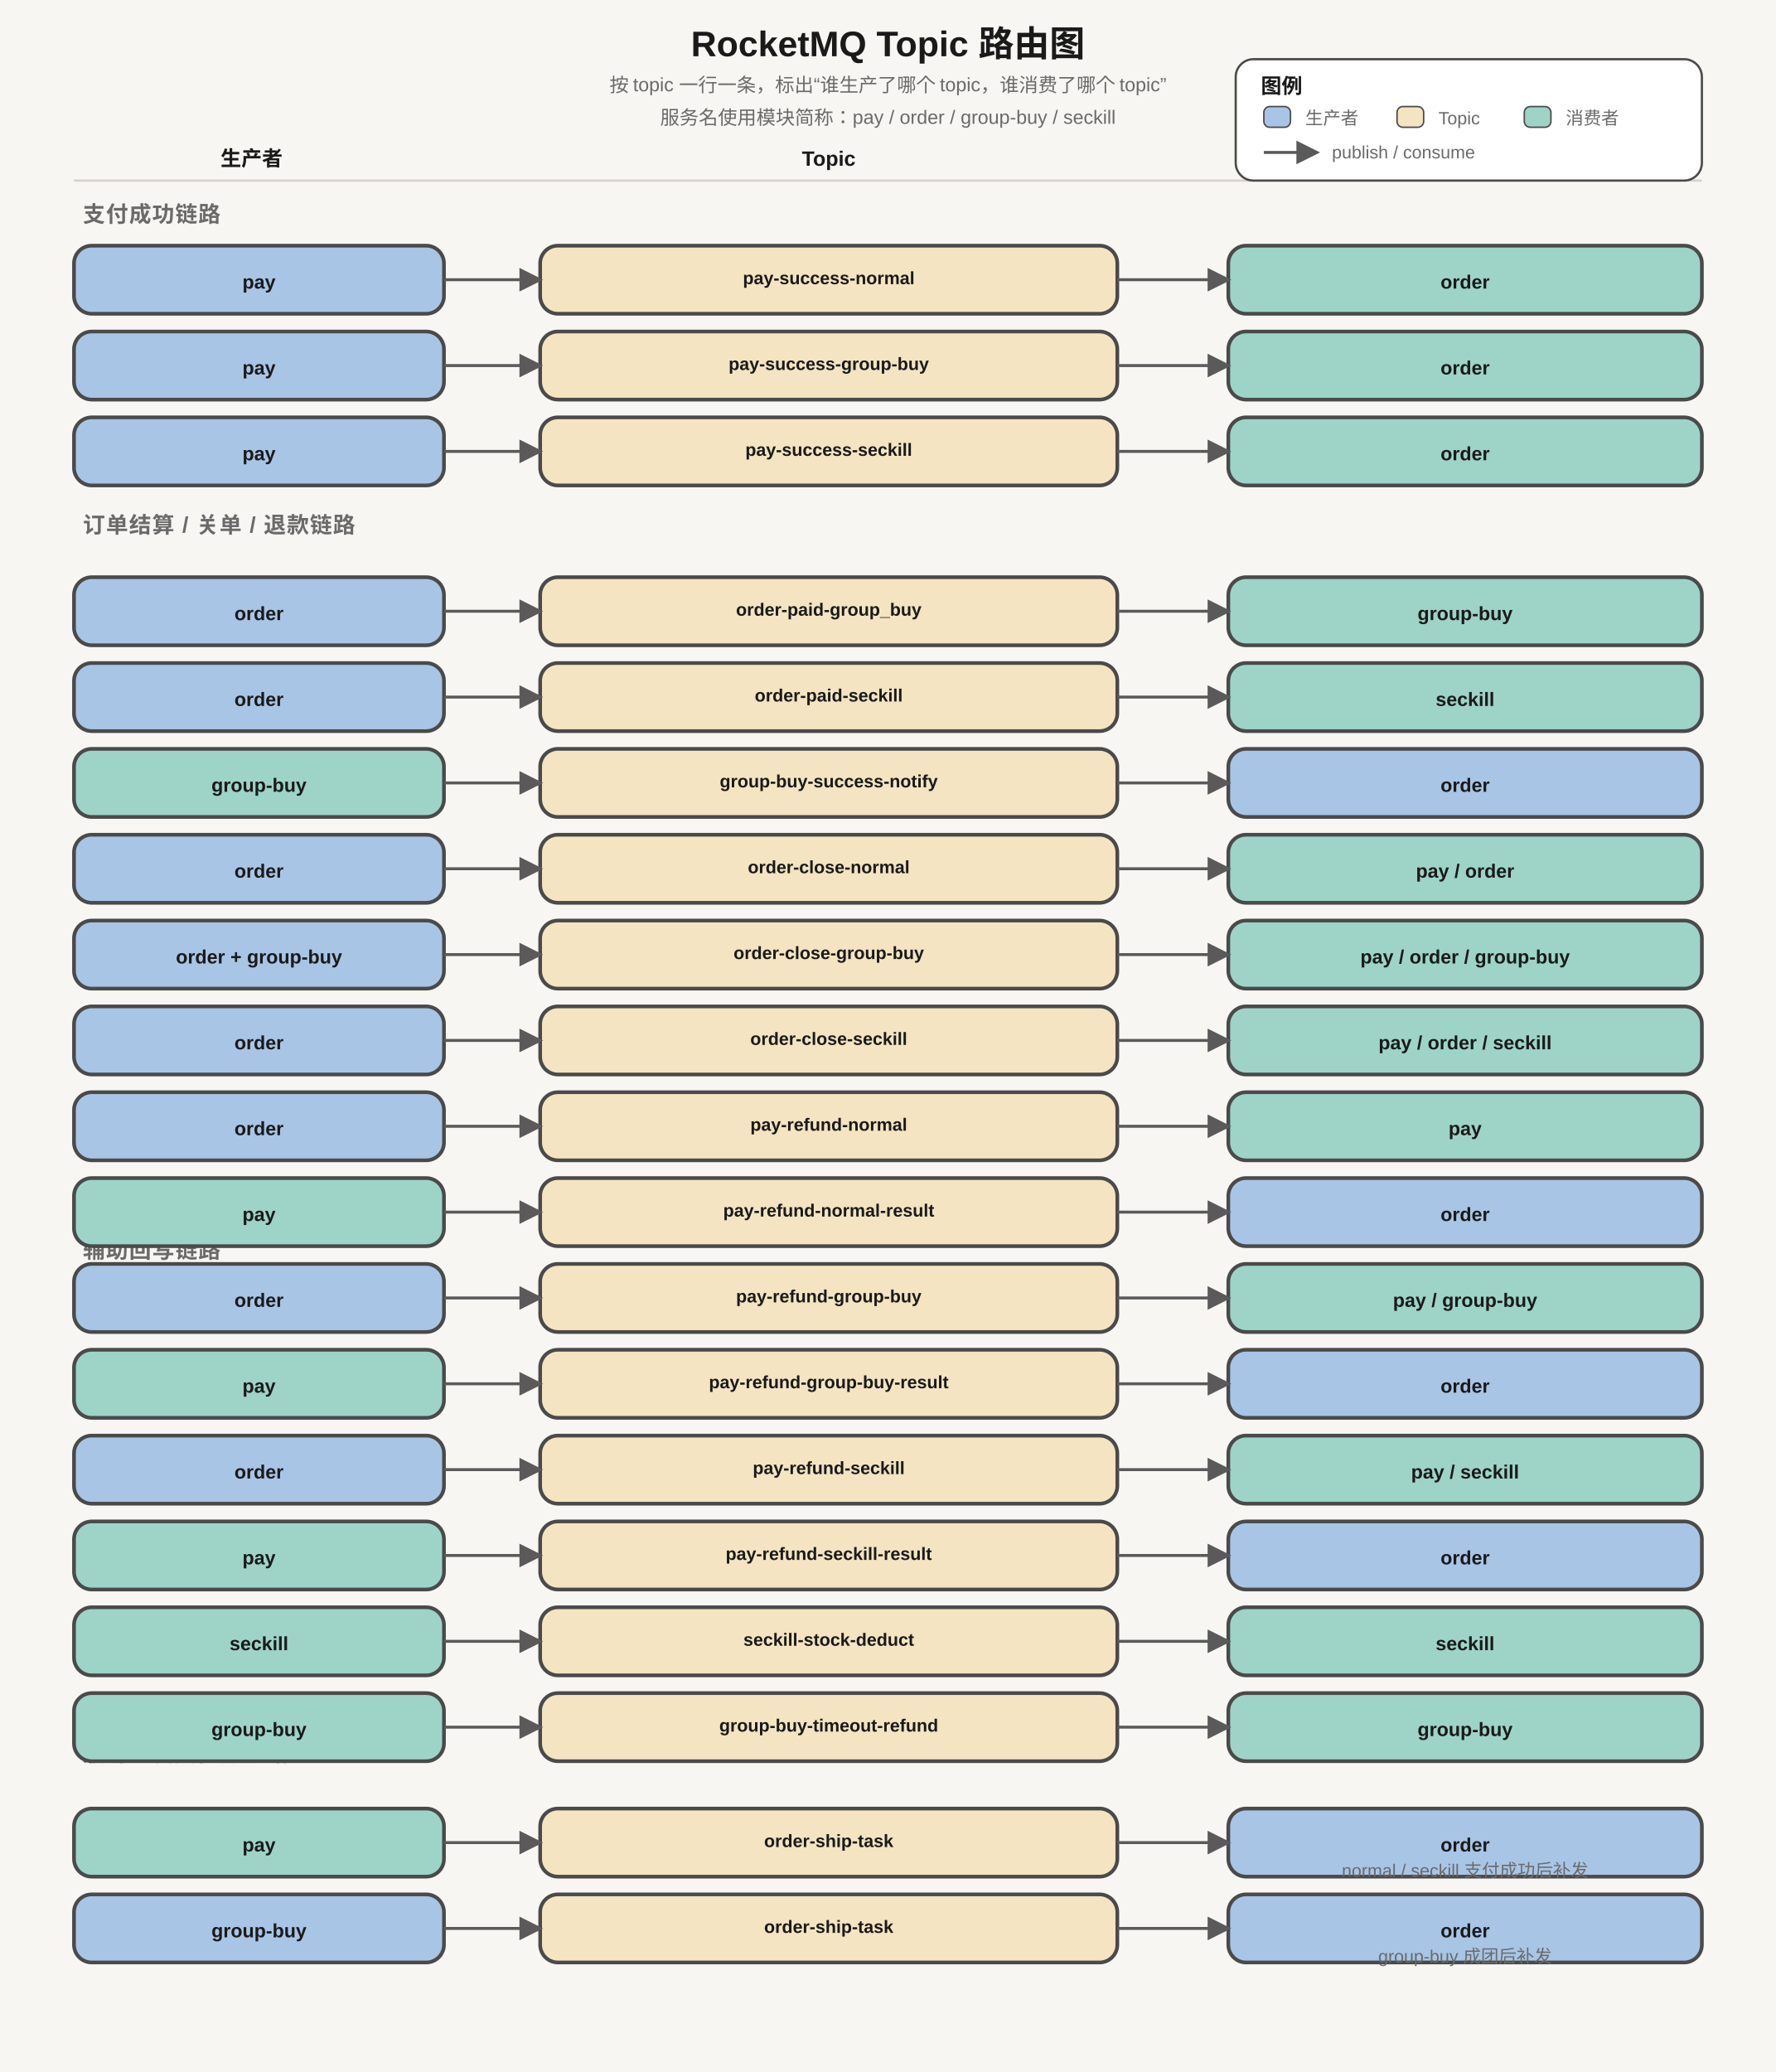
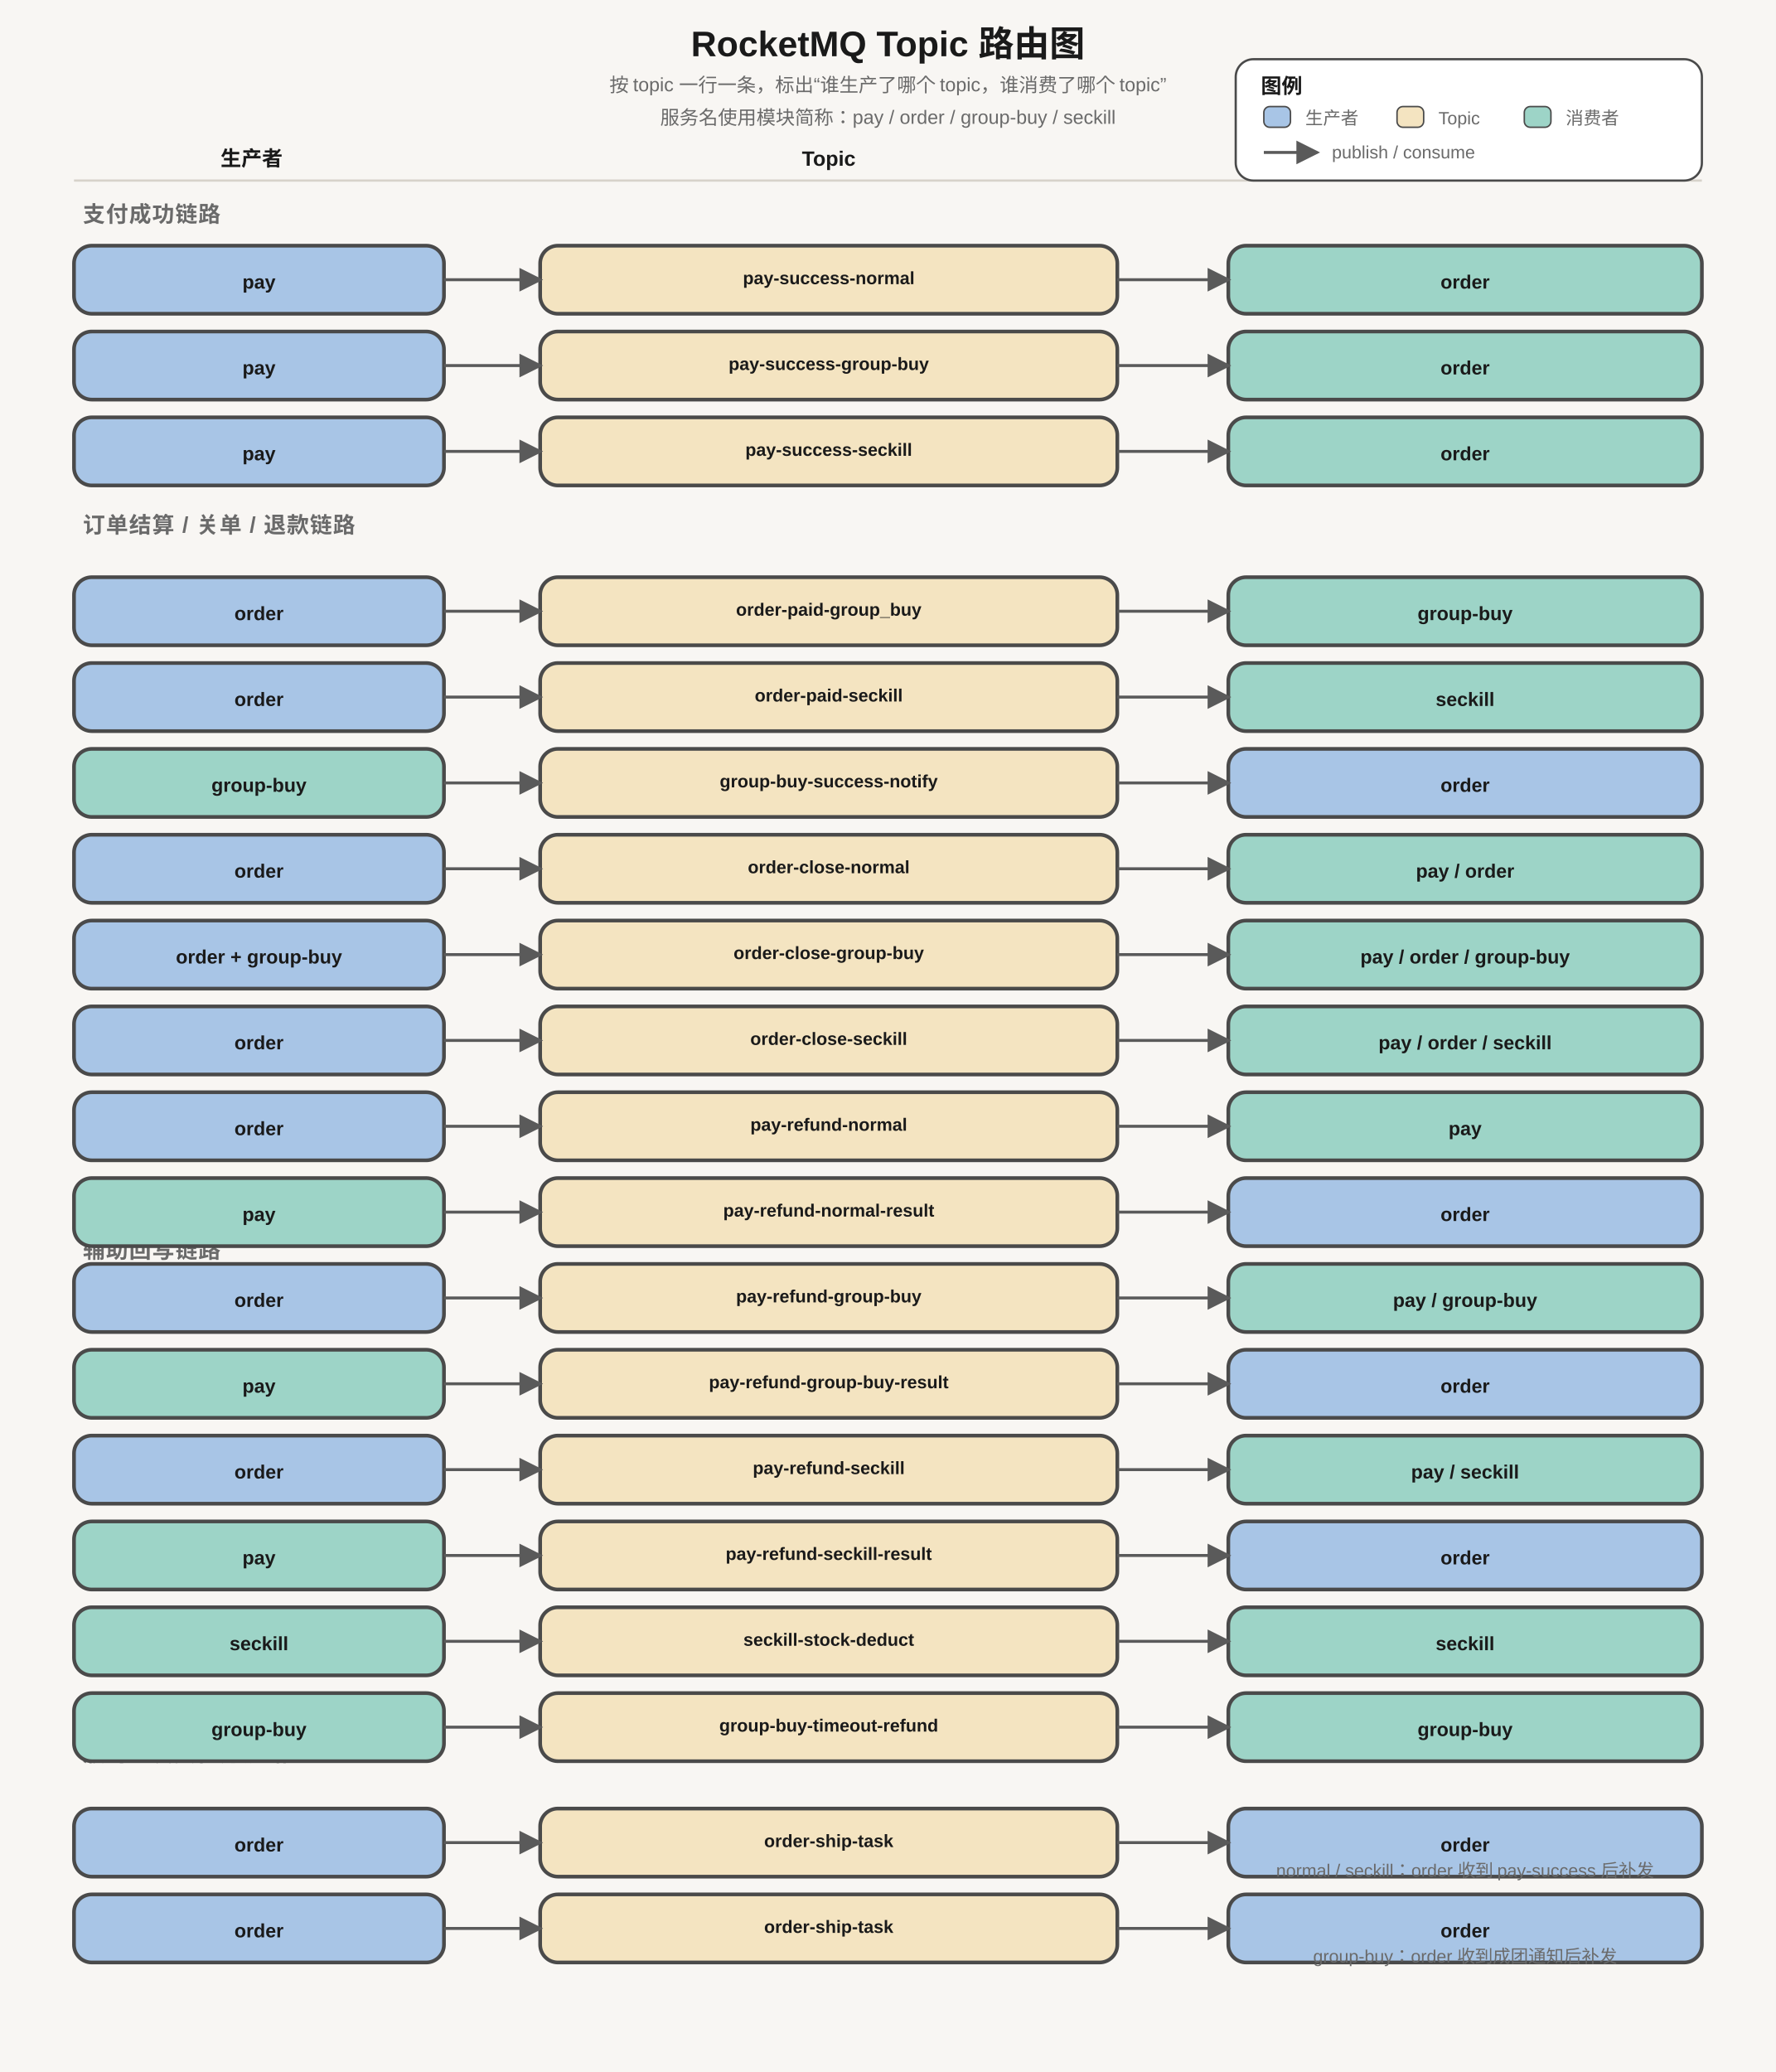
<svg xmlns="http://www.w3.org/2000/svg" viewBox="0 0 1200 1400" width="1200" height="1400">
  <defs>
    <marker id="arrow" markerWidth="8" markerHeight="8" refX="7" refY="4" orient="auto">
      <polygon points="0 0, 8 4, 0 8" fill="#5a5a5a" />
    </marker>
    <filter id="shadow-soft">
      <feDropShadow dx="0" dy="2" stdDeviation="4" flood-color="#00000012" />
    </filter>
    <style>
      text {
        font-family: -apple-system, BlinkMacSystemFont, 'Segoe UI', 'Helvetica Neue',
          Arial, 'PingFang SC', 'Microsoft YaHei', 'Microsoft JhengHei', 'SimHei', sans-serif;
      }
      .title { fill: #1a1a1a; font-size: 24px; font-weight: 700; }
      .subtitle { fill: #6a6a6a; font-size: 13px; }
      .section { fill: #6a6a6a; font-size: 15px; font-weight: 700; letter-spacing: 0.04em; }
      .header { fill: #1a1a1a; font-size: 14px; font-weight: 700; }
      .box-label { fill: #1a1a1a; font-size: 13px; font-weight: 600; }
      .topic-label { fill: #1a1a1a; font-size: 12px; font-weight: 600; }
      .note { fill: #6a6a6a; font-size: 12px; }
      .arrow-label { fill: #5a5a5a; font-size: 11px; }
    </style>
  </defs>
  <rect width="1200" height="1400" fill="#f8f6f3" />
  <text x="600" y="38" text-anchor="middle" class="title">RocketMQ Topic 路由图</text>
  <text x="600" y="62" text-anchor="middle" class="subtitle">按 topic 一行一条，标出“谁生产了哪个 topic，谁消费了哪个 topic”</text>
  <text x="600" y="84" text-anchor="middle" class="subtitle">服务名使用模块简称：pay / order / group-buy / seckill</text>
  <text x="170" y="112" text-anchor="middle" class="header">生产者</text>
  <text x="560" y="112" text-anchor="middle" class="header">Topic</text>
  <text x="960" y="112" text-anchor="middle" class="header">消费者</text>
  <line x1="50" y1="122" x2="1150" y2="122" stroke="#d7d2ca" stroke-width="1.5" />
  <text x="56" y="150" class="section">支付成功链路</text>
  <text x="56" y="360" class="section">订单结算 / 关单 / 退款链路</text>
  <text x="56" y="850" class="section">辅助回写链路</text>
  <text x="56" y="1190" class="section">履约 / 发货任务链路</text>
  <rect x="50" y="166" width="250" height="46" rx="12" fill="#a8c5e6" stroke="#4a4a4a" stroke-width="2.5" />
  <rect x="365" y="166" width="390" height="46" rx="12" fill="#f4e4c1" stroke="#4a4a4a" stroke-width="2.5" />
  <rect x="830" y="166" width="320" height="46" rx="12" fill="#9dd4c7" stroke="#4a4a4a" stroke-width="2.5" />
  <text x="175" y="195" text-anchor="middle" class="box-label">pay</text>
  <text x="560" y="192" text-anchor="middle" class="topic-label">pay-success-normal</text>
  <text x="990" y="195" text-anchor="middle" class="box-label">order</text>
  <line x1="300" y1="189" x2="365" y2="189" stroke="#5a5a5a" stroke-width="2" marker-end="url(#arrow)" />
  <line x1="755" y1="189" x2="830" y2="189" stroke="#5a5a5a" stroke-width="2" marker-end="url(#arrow)" />
  <rect x="50" y="224" width="250" height="46" rx="12" fill="#a8c5e6" stroke="#4a4a4a" stroke-width="2.5" />
  <rect x="365" y="224" width="390" height="46" rx="12" fill="#f4e4c1" stroke="#4a4a4a" stroke-width="2.5" />
  <rect x="830" y="224" width="320" height="46" rx="12" fill="#9dd4c7" stroke="#4a4a4a" stroke-width="2.5" />
  <text x="175" y="253" text-anchor="middle" class="box-label">pay</text>
  <text x="560" y="250" text-anchor="middle" class="topic-label">pay-success-group-buy</text>
  <text x="990" y="253" text-anchor="middle" class="box-label">order</text>
  <line x1="300" y1="247" x2="365" y2="247" stroke="#5a5a5a" stroke-width="2" marker-end="url(#arrow)" />
  <line x1="755" y1="247" x2="830" y2="247" stroke="#5a5a5a" stroke-width="2" marker-end="url(#arrow)" />
  <rect x="50" y="282" width="250" height="46" rx="12" fill="#a8c5e6" stroke="#4a4a4a" stroke-width="2.5" />
  <rect x="365" y="282" width="390" height="46" rx="12" fill="#f4e4c1" stroke="#4a4a4a" stroke-width="2.5" />
  <rect x="830" y="282" width="320" height="46" rx="12" fill="#9dd4c7" stroke="#4a4a4a" stroke-width="2.5" />
  <text x="175" y="311" text-anchor="middle" class="box-label">pay</text>
  <text x="560" y="308" text-anchor="middle" class="topic-label">pay-success-seckill</text>
  <text x="990" y="311" text-anchor="middle" class="box-label">order</text>
  <line x1="300" y1="305" x2="365" y2="305" stroke="#5a5a5a" stroke-width="2" marker-end="url(#arrow)" />
  <line x1="755" y1="305" x2="830" y2="305" stroke="#5a5a5a" stroke-width="2" marker-end="url(#arrow)" />
  <rect x="50" y="390" width="250" height="46" rx="12" fill="#a8c5e6" stroke="#4a4a4a" stroke-width="2.5" />
  <rect x="365" y="390" width="390" height="46" rx="12" fill="#f4e4c1" stroke="#4a4a4a" stroke-width="2.5" />
  <rect x="830" y="390" width="320" height="46" rx="12" fill="#9dd4c7" stroke="#4a4a4a" stroke-width="2.5" />
  <text x="175" y="419" text-anchor="middle" class="box-label">order</text>
  <text x="560" y="416" text-anchor="middle" class="topic-label">order-paid-group_buy</text>
  <text x="990" y="419" text-anchor="middle" class="box-label">group-buy</text>
  <line x1="300" y1="413" x2="365" y2="413" stroke="#5a5a5a" stroke-width="2" marker-end="url(#arrow)" />
  <line x1="755" y1="413" x2="830" y2="413" stroke="#5a5a5a" stroke-width="2" marker-end="url(#arrow)" />
  <rect x="50" y="448" width="250" height="46" rx="12" fill="#a8c5e6" stroke="#4a4a4a" stroke-width="2.5" />
  <rect x="365" y="448" width="390" height="46" rx="12" fill="#f4e4c1" stroke="#4a4a4a" stroke-width="2.5" />
  <rect x="830" y="448" width="320" height="46" rx="12" fill="#9dd4c7" stroke="#4a4a4a" stroke-width="2.5" />
  <text x="175" y="477" text-anchor="middle" class="box-label">order</text>
  <text x="560" y="474" text-anchor="middle" class="topic-label">order-paid-seckill</text>
  <text x="990" y="477" text-anchor="middle" class="box-label">seckill</text>
  <line x1="300" y1="471" x2="365" y2="471" stroke="#5a5a5a" stroke-width="2" marker-end="url(#arrow)" />
  <line x1="755" y1="471" x2="830" y2="471" stroke="#5a5a5a" stroke-width="2" marker-end="url(#arrow)" />
  <rect x="50" y="506" width="250" height="46" rx="12" fill="#9dd4c7" stroke="#4a4a4a" stroke-width="2.5" />
  <rect x="365" y="506" width="390" height="46" rx="12" fill="#f4e4c1" stroke="#4a4a4a" stroke-width="2.5" />
  <rect x="830" y="506" width="320" height="46" rx="12" fill="#a8c5e6" stroke="#4a4a4a" stroke-width="2.5" />
  <text x="175" y="535" text-anchor="middle" class="box-label">group-buy</text>
  <text x="560" y="532" text-anchor="middle" class="topic-label">group-buy-success-notify</text>
  <text x="990" y="535" text-anchor="middle" class="box-label">order</text>
  <line x1="300" y1="529" x2="365" y2="529" stroke="#5a5a5a" stroke-width="2" marker-end="url(#arrow)" />
  <line x1="755" y1="529" x2="830" y2="529" stroke="#5a5a5a" stroke-width="2" marker-end="url(#arrow)" />
  <rect x="50" y="564" width="250" height="46" rx="12" fill="#a8c5e6" stroke="#4a4a4a" stroke-width="2.5" />
  <rect x="365" y="564" width="390" height="46" rx="12" fill="#f4e4c1" stroke="#4a4a4a" stroke-width="2.5" />
  <rect x="830" y="564" width="320" height="46" rx="12" fill="#9dd4c7" stroke="#4a4a4a" stroke-width="2.5" />
  <text x="175" y="593" text-anchor="middle" class="box-label">order</text>
  <text x="560" y="590" text-anchor="middle" class="topic-label">order-close-normal</text>
  <text x="990" y="593" text-anchor="middle" class="box-label">pay / order</text>
  <line x1="300" y1="587" x2="365" y2="587" stroke="#5a5a5a" stroke-width="2" marker-end="url(#arrow)" />
  <line x1="755" y1="587" x2="830" y2="587" stroke="#5a5a5a" stroke-width="2" marker-end="url(#arrow)" />
  <rect x="50" y="622" width="250" height="46" rx="12" fill="#a8c5e6" stroke="#4a4a4a" stroke-width="2.5" />
  <rect x="365" y="622" width="390" height="46" rx="12" fill="#f4e4c1" stroke="#4a4a4a" stroke-width="2.5" />
  <rect x="830" y="622" width="320" height="46" rx="12" fill="#9dd4c7" stroke="#4a4a4a" stroke-width="2.5" />
  <text x="175" y="651" text-anchor="middle" class="box-label">order + group-buy</text>
  <text x="560" y="648" text-anchor="middle" class="topic-label">order-close-group-buy</text>
  <text x="990" y="651" text-anchor="middle" class="box-label">pay / order / group-buy</text>
  <line x1="300" y1="645" x2="365" y2="645" stroke="#5a5a5a" stroke-width="2" marker-end="url(#arrow)" />
  <line x1="755" y1="645" x2="830" y2="645" stroke="#5a5a5a" stroke-width="2" marker-end="url(#arrow)" />
  <rect x="50" y="680" width="250" height="46" rx="12" fill="#a8c5e6" stroke="#4a4a4a" stroke-width="2.5" />
  <rect x="365" y="680" width="390" height="46" rx="12" fill="#f4e4c1" stroke="#4a4a4a" stroke-width="2.5" />
  <rect x="830" y="680" width="320" height="46" rx="12" fill="#9dd4c7" stroke="#4a4a4a" stroke-width="2.5" />
  <text x="175" y="709" text-anchor="middle" class="box-label">order</text>
  <text x="560" y="706" text-anchor="middle" class="topic-label">order-close-seckill</text>
  <text x="990" y="709" text-anchor="middle" class="box-label">pay / order / seckill</text>
  <line x1="300" y1="703" x2="365" y2="703" stroke="#5a5a5a" stroke-width="2" marker-end="url(#arrow)" />
  <line x1="755" y1="703" x2="830" y2="703" stroke="#5a5a5a" stroke-width="2" marker-end="url(#arrow)" />
  <rect x="50" y="738" width="250" height="46" rx="12" fill="#a8c5e6" stroke="#4a4a4a" stroke-width="2.5" />
  <rect x="365" y="738" width="390" height="46" rx="12" fill="#f4e4c1" stroke="#4a4a4a" stroke-width="2.5" />
  <rect x="830" y="738" width="320" height="46" rx="12" fill="#9dd4c7" stroke="#4a4a4a" stroke-width="2.5" />
  <text x="175" y="767" text-anchor="middle" class="box-label">order</text>
  <text x="560" y="764" text-anchor="middle" class="topic-label">pay-refund-normal</text>
  <text x="990" y="767" text-anchor="middle" class="box-label">pay</text>
  <line x1="300" y1="761" x2="365" y2="761" stroke="#5a5a5a" stroke-width="2" marker-end="url(#arrow)" />
  <line x1="755" y1="761" x2="830" y2="761" stroke="#5a5a5a" stroke-width="2" marker-end="url(#arrow)" />
  <rect x="50" y="796" width="250" height="46" rx="12" fill="#9dd4c7" stroke="#4a4a4a" stroke-width="2.5" />
  <rect x="365" y="796" width="390" height="46" rx="12" fill="#f4e4c1" stroke="#4a4a4a" stroke-width="2.5" />
  <rect x="830" y="796" width="320" height="46" rx="12" fill="#a8c5e6" stroke="#4a4a4a" stroke-width="2.5" />
  <text x="175" y="825" text-anchor="middle" class="box-label">pay</text>
  <text x="560" y="822" text-anchor="middle" class="topic-label">pay-refund-normal-result</text>
  <text x="990" y="825" text-anchor="middle" class="box-label">order</text>
  <line x1="300" y1="819" x2="365" y2="819" stroke="#5a5a5a" stroke-width="2" marker-end="url(#arrow)" />
  <line x1="755" y1="819" x2="830" y2="819" stroke="#5a5a5a" stroke-width="2" marker-end="url(#arrow)" />
  <rect x="50" y="854" width="250" height="46" rx="12" fill="#a8c5e6" stroke="#4a4a4a" stroke-width="2.5" />
  <rect x="365" y="854" width="390" height="46" rx="12" fill="#f4e4c1" stroke="#4a4a4a" stroke-width="2.5" />
  <rect x="830" y="854" width="320" height="46" rx="12" fill="#9dd4c7" stroke="#4a4a4a" stroke-width="2.5" />
  <text x="175" y="883" text-anchor="middle" class="box-label">order</text>
  <text x="560" y="880" text-anchor="middle" class="topic-label">pay-refund-group-buy</text>
  <text x="990" y="883" text-anchor="middle" class="box-label">pay / group-buy</text>
  <line x1="300" y1="877" x2="365" y2="877" stroke="#5a5a5a" stroke-width="2" marker-end="url(#arrow)" />
  <line x1="755" y1="877" x2="830" y2="877" stroke="#5a5a5a" stroke-width="2" marker-end="url(#arrow)" />
  <rect x="50" y="912" width="250" height="46" rx="12" fill="#9dd4c7" stroke="#4a4a4a" stroke-width="2.5" />
  <rect x="365" y="912" width="390" height="46" rx="12" fill="#f4e4c1" stroke="#4a4a4a" stroke-width="2.5" />
  <rect x="830" y="912" width="320" height="46" rx="12" fill="#a8c5e6" stroke="#4a4a4a" stroke-width="2.5" />
  <text x="175" y="941" text-anchor="middle" class="box-label">pay</text>
  <text x="560" y="938" text-anchor="middle" class="topic-label">pay-refund-group-buy-result</text>
  <text x="990" y="941" text-anchor="middle" class="box-label">order</text>
  <line x1="300" y1="935" x2="365" y2="935" stroke="#5a5a5a" stroke-width="2" marker-end="url(#arrow)" />
  <line x1="755" y1="935" x2="830" y2="935" stroke="#5a5a5a" stroke-width="2" marker-end="url(#arrow)" />
  <rect x="50" y="970" width="250" height="46" rx="12" fill="#a8c5e6" stroke="#4a4a4a" stroke-width="2.5" />
  <rect x="365" y="970" width="390" height="46" rx="12" fill="#f4e4c1" stroke="#4a4a4a" stroke-width="2.5" />
  <rect x="830" y="970" width="320" height="46" rx="12" fill="#9dd4c7" stroke="#4a4a4a" stroke-width="2.5" />
  <text x="175" y="999" text-anchor="middle" class="box-label">order</text>
  <text x="560" y="996" text-anchor="middle" class="topic-label">pay-refund-seckill</text>
  <text x="990" y="999" text-anchor="middle" class="box-label">pay / seckill</text>
  <line x1="300" y1="993" x2="365" y2="993" stroke="#5a5a5a" stroke-width="2" marker-end="url(#arrow)" />
  <line x1="755" y1="993" x2="830" y2="993" stroke="#5a5a5a" stroke-width="2" marker-end="url(#arrow)" />
  <rect x="50" y="1028" width="250" height="46" rx="12" fill="#9dd4c7" stroke="#4a4a4a" stroke-width="2.5" />
  <rect x="365" y="1028" width="390" height="46" rx="12" fill="#f4e4c1" stroke="#4a4a4a" stroke-width="2.5" />
  <rect x="830" y="1028" width="320" height="46" rx="12" fill="#a8c5e6" stroke="#4a4a4a" stroke-width="2.5" />
  <text x="175" y="1057" text-anchor="middle" class="box-label">pay</text>
  <text x="560" y="1054" text-anchor="middle" class="topic-label">pay-refund-seckill-result</text>
  <text x="990" y="1057" text-anchor="middle" class="box-label">order</text>
  <line x1="300" y1="1051" x2="365" y2="1051" stroke="#5a5a5a" stroke-width="2" marker-end="url(#arrow)" />
  <line x1="755" y1="1051" x2="830" y2="1051" stroke="#5a5a5a" stroke-width="2" marker-end="url(#arrow)" />
  <rect x="50" y="1086" width="250" height="46" rx="12" fill="#9dd4c7" stroke="#4a4a4a" stroke-width="2.5" />
  <rect x="365" y="1086" width="390" height="46" rx="12" fill="#f4e4c1" stroke="#4a4a4a" stroke-width="2.5" />
  <rect x="830" y="1086" width="320" height="46" rx="12" fill="#9dd4c7" stroke="#4a4a4a" stroke-width="2.5" />
  <text x="175" y="1115" text-anchor="middle" class="box-label">seckill</text>
  <text x="560" y="1112" text-anchor="middle" class="topic-label">seckill-stock-deduct</text>
  <text x="990" y="1115" text-anchor="middle" class="box-label">seckill</text>
  <line x1="300" y1="1109" x2="365" y2="1109" stroke="#5a5a5a" stroke-width="2" marker-end="url(#arrow)" />
  <line x1="755" y1="1109" x2="830" y2="1109" stroke="#5a5a5a" stroke-width="2" marker-end="url(#arrow)" />
  <rect x="50" y="1144" width="250" height="46" rx="12" fill="#9dd4c7" stroke="#4a4a4a" stroke-width="2.5" />
  <rect x="365" y="1144" width="390" height="46" rx="12" fill="#f4e4c1" stroke="#4a4a4a" stroke-width="2.5" />
  <rect x="830" y="1144" width="320" height="46" rx="12" fill="#9dd4c7" stroke="#4a4a4a" stroke-width="2.5" />
  <text x="175" y="1173" text-anchor="middle" class="box-label">group-buy</text>
  <text x="560" y="1170" text-anchor="middle" class="topic-label">group-buy-timeout-refund</text>
  <text x="990" y="1173" text-anchor="middle" class="box-label">group-buy</text>
  <line x1="300" y1="1167" x2="365" y2="1167" stroke="#5a5a5a" stroke-width="2" marker-end="url(#arrow)" />
  <line x1="755" y1="1167" x2="830" y2="1167" stroke="#5a5a5a" stroke-width="2" marker-end="url(#arrow)" />
-   <rect x="50" y="1222" width="250" height="46" rx="12" fill="#9dd4c7" stroke="#4a4a4a" stroke-width="2.5" />
+   <rect x="50" y="1222" width="250" height="46" rx="12" fill="#a8c5e6" stroke="#4a4a4a" stroke-width="2.5" />
  <rect x="365" y="1222" width="390" height="46" rx="12" fill="#f4e4c1" stroke="#4a4a4a" stroke-width="2.5" />
  <rect x="830" y="1222" width="320" height="46" rx="12" fill="#a8c5e6" stroke="#4a4a4a" stroke-width="2.5" />
-   <text x="175" y="1251" text-anchor="middle" class="box-label">pay</text>
+   <text x="175" y="1251" text-anchor="middle" class="box-label">order</text>
  <text x="560" y="1248" text-anchor="middle" class="topic-label">order-ship-task</text>
  <text x="990" y="1251" text-anchor="middle" class="box-label">order</text>
  <line x1="300" y1="1245" x2="365" y2="1245" stroke="#5a5a5a" stroke-width="2" marker-end="url(#arrow)" />
  <line x1="755" y1="1245" x2="830" y2="1245" stroke="#5a5a5a" stroke-width="2" marker-end="url(#arrow)" />
-   <text x="990" y="1268" text-anchor="middle" class="note">normal / seckill 支付成功后补发</text>
+   <text x="990" y="1268" text-anchor="middle" class="note">normal / seckill：order 收到 pay-success 后补发</text>
  <rect x="50" y="1280" width="250" height="46" rx="12" fill="#a8c5e6" stroke="#4a4a4a" stroke-width="2.5" />
  <rect x="365" y="1280" width="390" height="46" rx="12" fill="#f4e4c1" stroke="#4a4a4a" stroke-width="2.5" />
  <rect x="830" y="1280" width="320" height="46" rx="12" fill="#a8c5e6" stroke="#4a4a4a" stroke-width="2.5" />
-   <text x="175" y="1309" text-anchor="middle" class="box-label">group-buy</text>
+   <text x="175" y="1309" text-anchor="middle" class="box-label">order</text>
  <text x="560" y="1306" text-anchor="middle" class="topic-label">order-ship-task</text>
  <text x="990" y="1309" text-anchor="middle" class="box-label">order</text>
  <line x1="300" y1="1303" x2="365" y2="1303" stroke="#5a5a5a" stroke-width="2" marker-end="url(#arrow)" />
  <line x1="755" y1="1303" x2="830" y2="1303" stroke="#5a5a5a" stroke-width="2" marker-end="url(#arrow)" />
-   <text x="990" y="1326" text-anchor="middle" class="note">group-buy 成团后补发</text>
+   <text x="990" y="1326" text-anchor="middle" class="note">group-buy：order 收到成团通知后补发</text>
  <rect x="835" y="40" width="315" height="82" rx="12" fill="#ffffff" stroke="#4a4a4a" stroke-width="1.5" />
  <text x="852" y="63" class="header">图例</text>
  <rect x="854" y="72" width="18" height="14" rx="4" fill="#a8c5e6" stroke="#4a4a4a" stroke-width="1" />
  <text x="882" y="84" class="note">生产者</text>
  <rect x="944" y="72" width="18" height="14" rx="4" fill="#f4e4c1" stroke="#4a4a4a" stroke-width="1" />
  <text x="972" y="84" class="note">Topic</text>
  <rect x="1030" y="72" width="18" height="14" rx="4" fill="#9dd4c7" stroke="#4a4a4a" stroke-width="1" />
  <text x="1058" y="84" class="note">消费者</text>
  <line x1="854" y1="103" x2="890" y2="103" stroke="#5a5a5a" stroke-width="2" marker-end="url(#arrow)" />
  <text x="900" y="107" class="note">publish / consume</text>
</svg>
